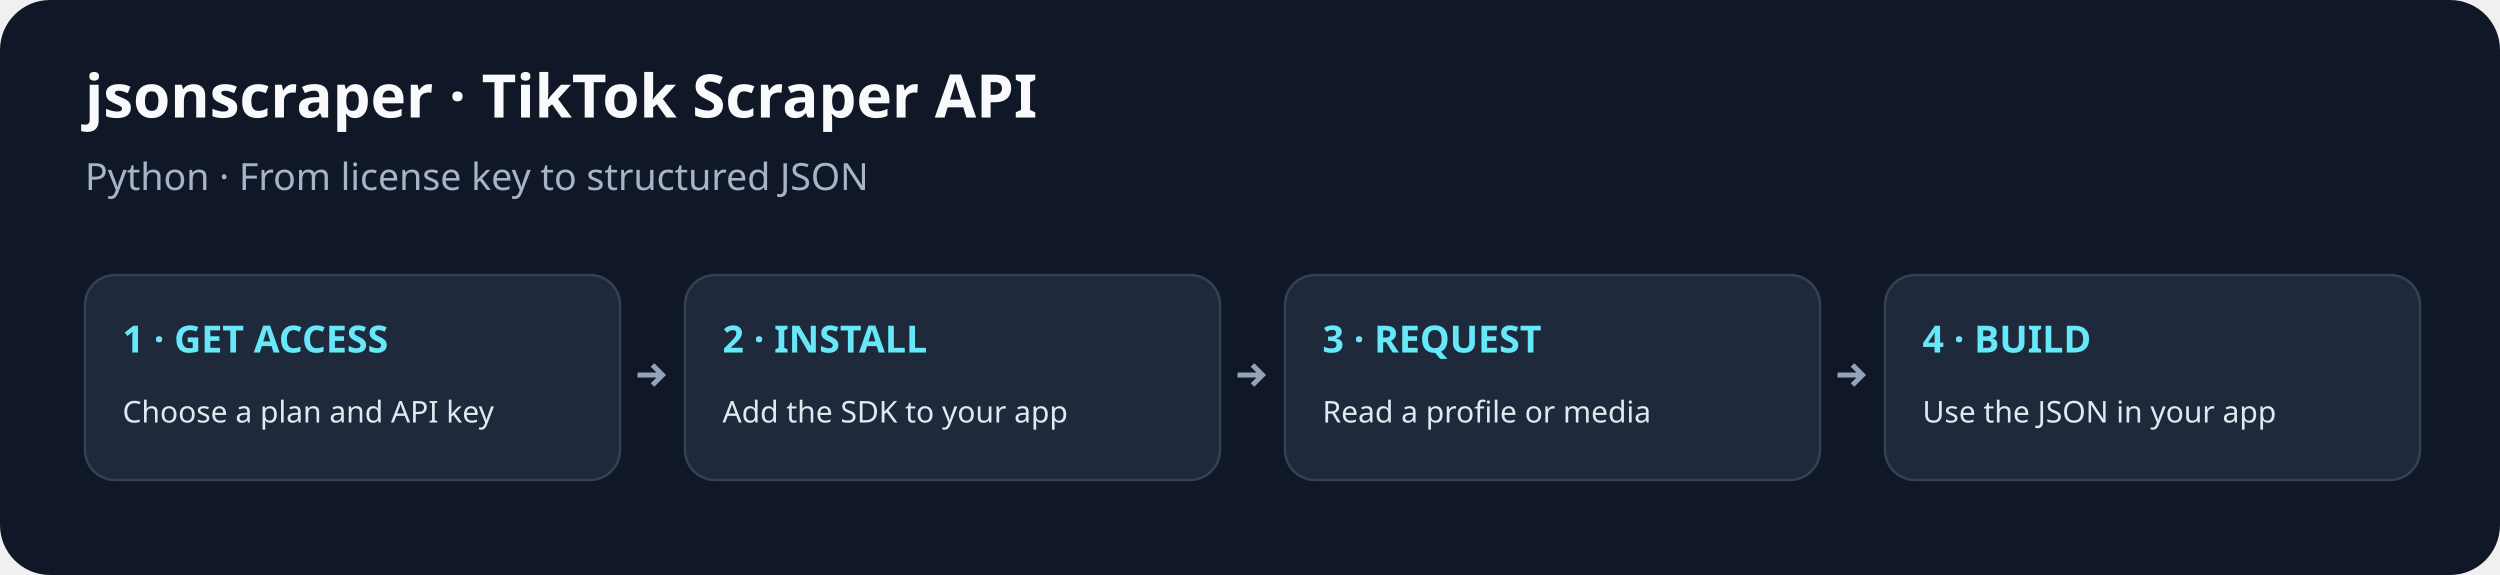
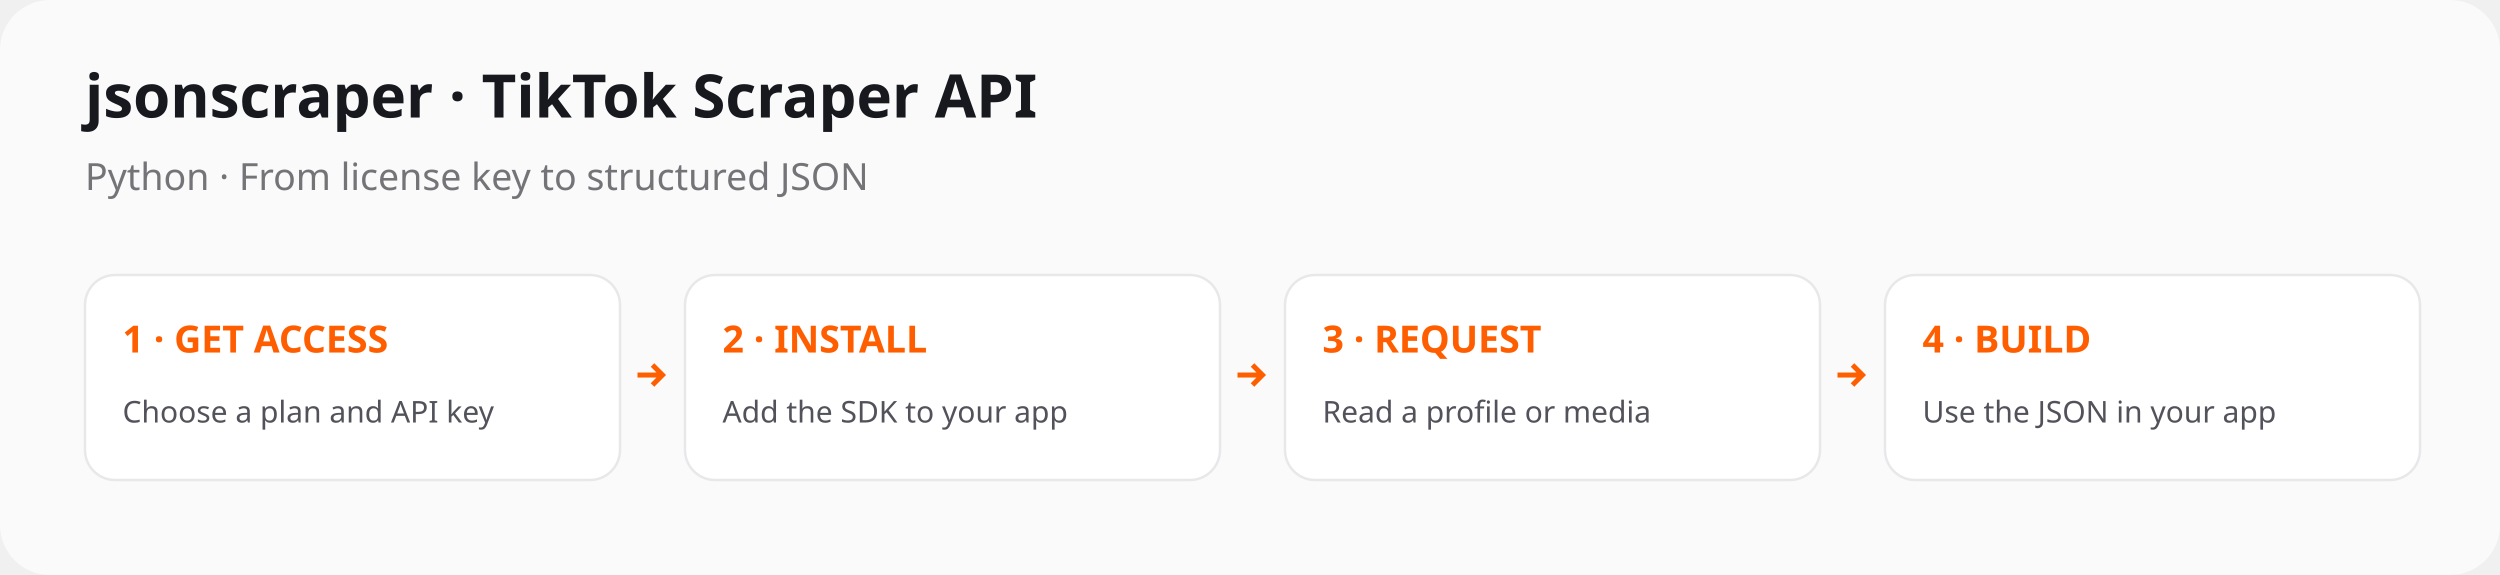
<svg xmlns="http://www.w3.org/2000/svg" width="1000" height="230" viewBox="0 0 1000 230" role="img" aria-label="TikTok API quick start">
-   <rect width="1000" height="230" rx="20" fill="#101827" />
-   <text x="34" y="47" fill="#f8fafc" font-family="sans-serif" font-size="24" font-weight="700">jsonscraper · TikTok Scraper API</text>
-   <text x="34" y="76" fill="#a5b4c8" font-family="sans-serif" font-size="15">Python · From license key to structured JSON</text>
-   <rect x="34" y="110" width="214" height="82" rx="12" fill="#1e293b" stroke="#334155" />
-   <text x="49" y="141" fill="#67e8f9" font-family="sans-serif" font-size="15" font-weight="700">1 · GET ACCESS</text>
-   <text x="49" y="169" fill="#e2e8f0" font-family="sans-serif" font-size="12">Choose a plan and API key</text>
-   <path d="M255 150h10m-4-4 4 4-4 4" fill="none" stroke="#94a3b8" stroke-width="2" />
-   <rect x="274" y="110" width="214" height="82" rx="12" fill="#1e293b" stroke="#334155" />
-   <text x="289" y="141" fill="#67e8f9" font-family="sans-serif" font-size="15" font-weight="700">2 · INSTALL</text>
-   <text x="289" y="169" fill="#e2e8f0" font-family="sans-serif" font-size="12">Add the SDK to your app</text>
-   <path d="M495 150h10m-4-4 4 4-4 4" fill="none" stroke="#94a3b8" stroke-width="2" />
-   <rect x="514" y="110" width="214" height="82" rx="12" fill="#1e293b" stroke="#334155" />
-   <text x="529" y="141" fill="#67e8f9" font-family="sans-serif" font-size="15" font-weight="700">3 · REQUEST</text>
-   <text x="529" y="169" fill="#e2e8f0" font-family="sans-serif" font-size="12">Read a profile or media</text>
-   <path d="M735 150h10m-4-4 4 4-4 4" fill="none" stroke="#94a3b8" stroke-width="2" />
-   <rect x="754" y="110" width="214" height="82" rx="12" fill="#1e293b" stroke="#334155" />
-   <text x="769" y="141" fill="#67e8f9" font-family="sans-serif" font-size="15" font-weight="700">4 · BUILD</text>
-   <text x="769" y="169" fill="#e2e8f0" font-family="sans-serif" font-size="12">Use the JSON in your app</text>
+   <rect width="1000" height="230" rx="20" fill="#fafafa" />
+   <text x="34" y="47" fill="#17191f" font-family="sans-serif" font-size="24" font-weight="700">jsonscraper · TikTok Scraper API</text>
+   <text x="34" y="76" fill="#747478" font-family="sans-serif" font-size="15">Python · From license key to structured JSON</text>
+   <rect x="34" y="110" width="214" height="82" rx="12" fill="#ffffff" stroke="#e8e8eb" />
+   <text x="49" y="141" fill="#ff5e00" font-family="sans-serif" font-size="15" font-weight="700">1 · GET ACCESS</text>
+   <text x="49" y="169" fill="#52525b" font-family="sans-serif" font-size="12">Choose a plan and API key</text>
+   <path d="M255 150h10m-4-4 4 4-4 4" fill="none" stroke="#ff5e00" stroke-width="2" />
+   <rect x="274" y="110" width="214" height="82" rx="12" fill="#ffffff" stroke="#e8e8eb" />
+   <text x="289" y="141" fill="#ff5e00" font-family="sans-serif" font-size="15" font-weight="700">2 · INSTALL</text>
+   <text x="289" y="169" fill="#52525b" font-family="sans-serif" font-size="12">Add the SDK to your app</text>
+   <path d="M495 150h10m-4-4 4 4-4 4" fill="none" stroke="#ff5e00" stroke-width="2" />
+   <rect x="514" y="110" width="214" height="82" rx="12" fill="#ffffff" stroke="#e8e8eb" />
+   <text x="529" y="141" fill="#ff5e00" font-family="sans-serif" font-size="15" font-weight="700">3 · REQUEST</text>
+   <text x="529" y="169" fill="#52525b" font-family="sans-serif" font-size="12">Read a profile or media</text>
+   <path d="M735 150h10m-4-4 4 4-4 4" fill="none" stroke="#ff5e00" stroke-width="2" />
+   <rect x="754" y="110" width="214" height="82" rx="12" fill="#ffffff" stroke="#e8e8eb" />
+   <text x="769" y="141" fill="#ff5e00" font-family="sans-serif" font-size="15" font-weight="700">4 · BUILD</text>
+   <text x="769" y="169" fill="#52525b" font-family="sans-serif" font-size="12">Use the JSON in your app</text>
</svg>
